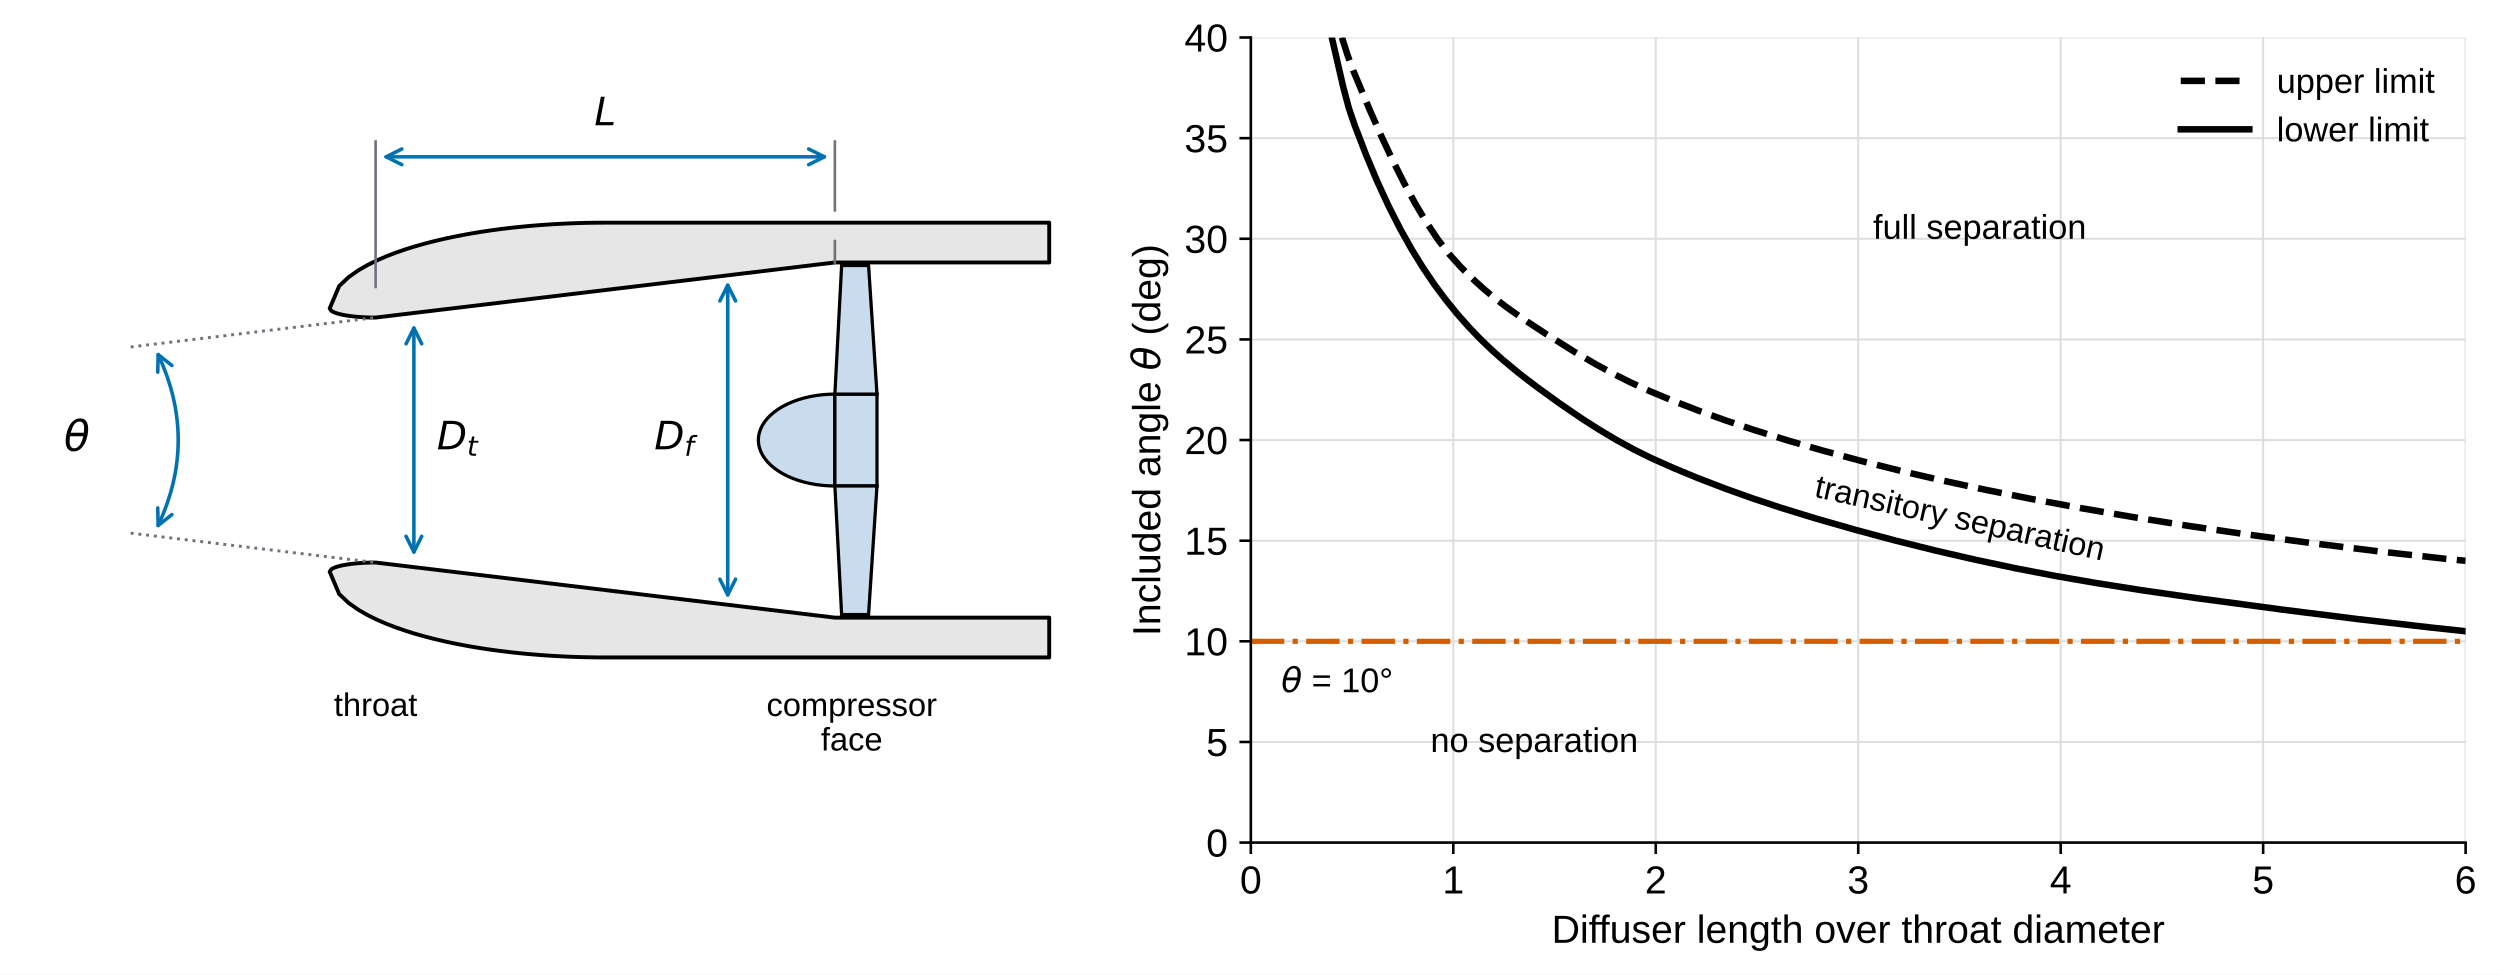
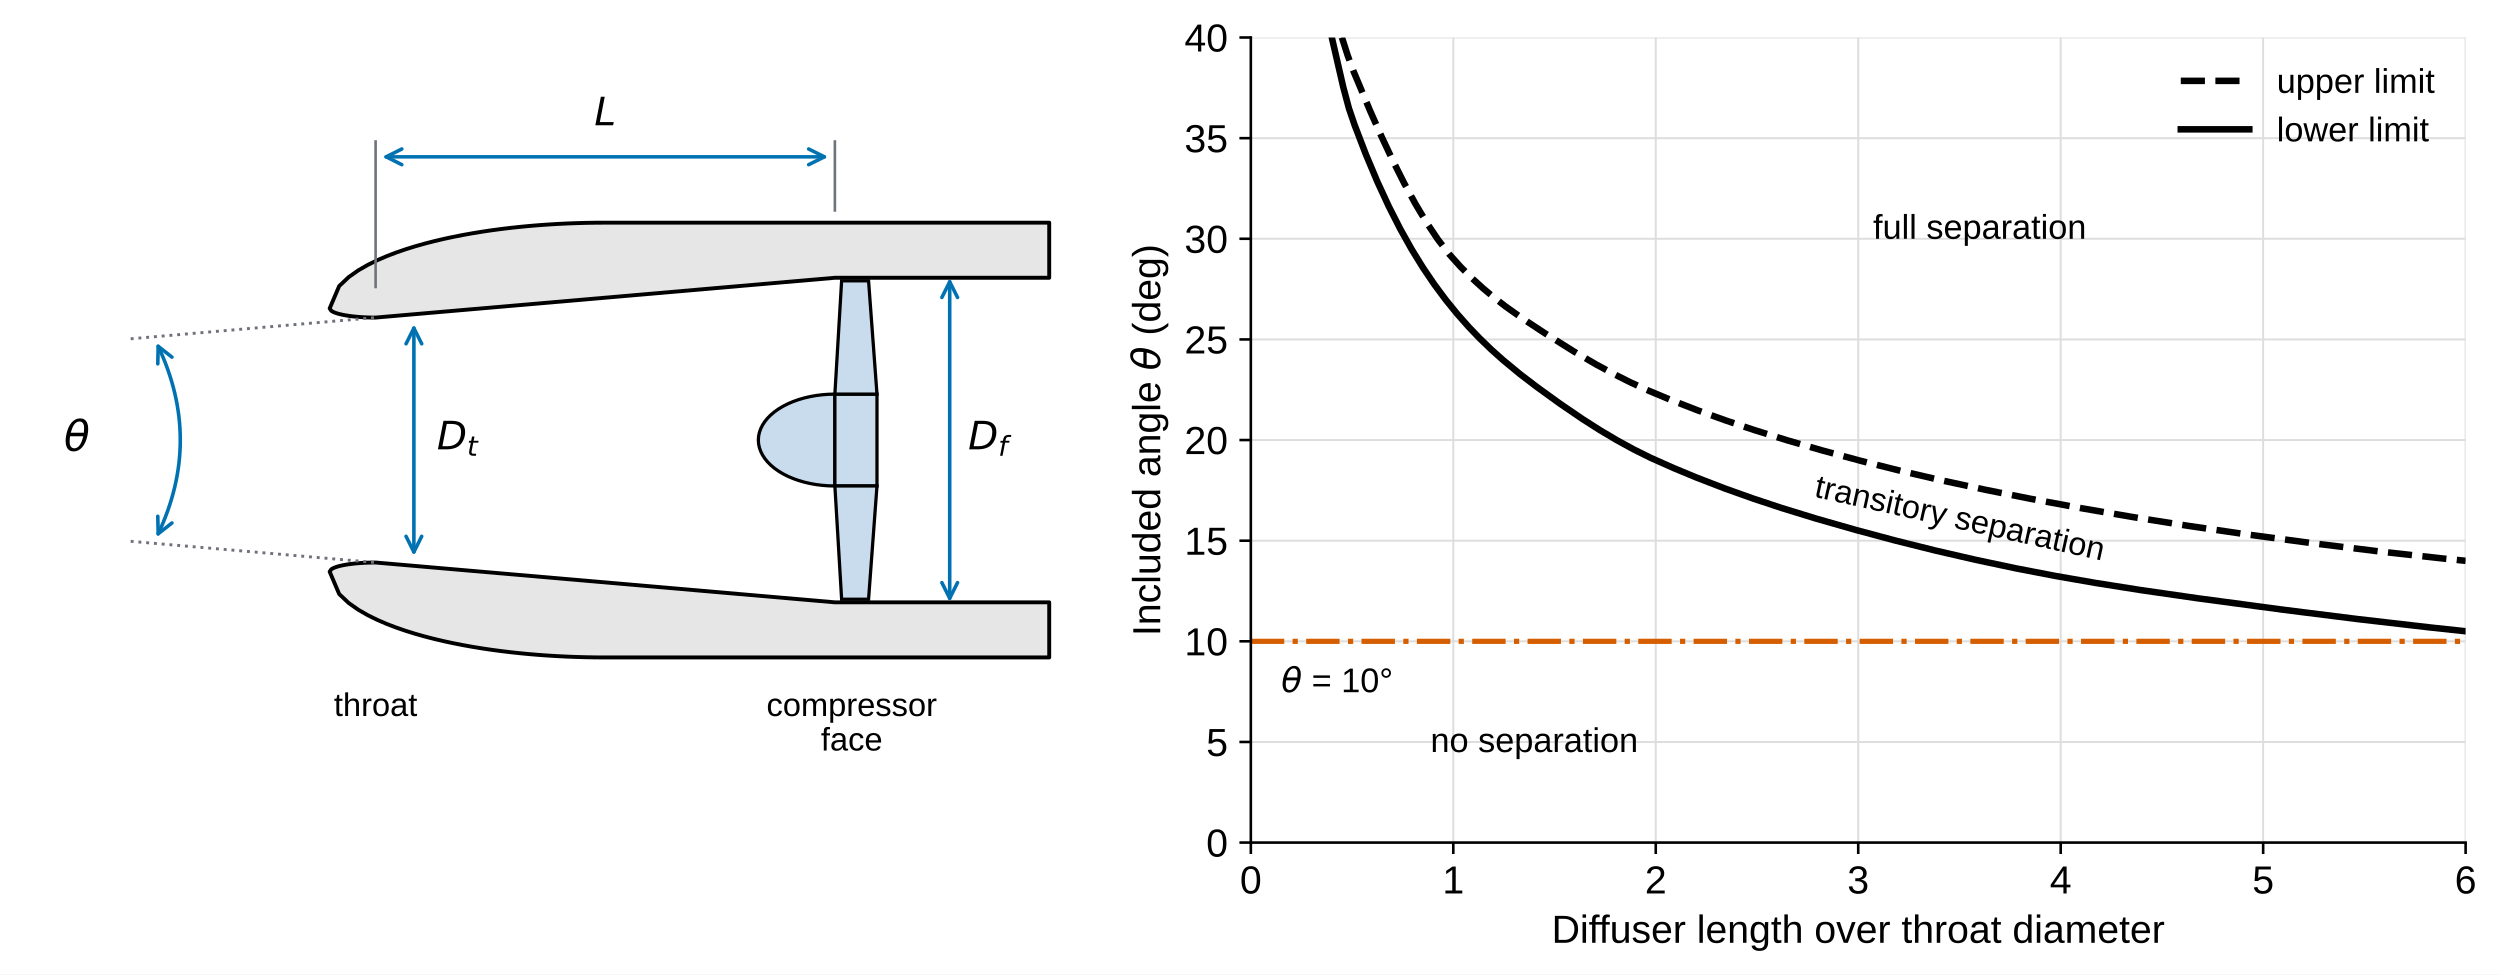
<svg xmlns="http://www.w3.org/2000/svg" xmlns:xlink="http://www.w3.org/1999/xlink" width="766.087pt" height="298.634pt" viewBox="0 0 766.087 298.634" version="1.1">
  <defs>
    <style type="text/css">*{stroke-linejoin: round; stroke-linecap: butt}</style>
  </defs>
  <g id="figure_1">
    <g id="patch_1">
      <path d="M 0 298.634  L 766.087 298.634  L 766.087 0  L 0 0  z " style="fill: #ffffff" />
    </g>
    <g id="axes_1">
      <g id="patch_2">
-         <path d="M 185.468 68.231  L 182.556 68.246  L 179.645 68.293  L 176.733 68.371  L 173.821 68.482  L 170.909 68.624  L 167.997 68.799  L 165.086 69.007  L 162.174 69.25  L 159.262 69.528  L 156.35 69.842  L 153.438 70.194  L 150.526 70.585  L 147.615 71.018  L 144.703 71.495  L 141.791 72.018  L 138.879 72.591  L 135.967 73.218  L 133.055 73.904  L 130.144 74.654  L 127.232 75.478  L 124.32 76.384  L 121.408 77.385  L 118.496 78.5  L 115.585 79.755  L 112.673 81.188  L 109.761 82.865  L 106.849 84.914  L 103.937 87.662  L 101.025 94.502  L 101.511 95.234  L 101.996 95.529  L 102.481 95.748  L 102.967 95.928  L 103.452 96.082  L 103.937 96.216  L 104.423 96.336  L 104.908 96.443  L 105.393 96.54  L 105.878 96.628  L 106.364 96.709  L 106.849 96.782  L 107.334 96.849  L 107.82 96.911  L 108.305 96.967  L 108.79 97.018  L 109.276 97.064  L 109.761 97.106  L 110.246 97.144  L 110.731 97.177  L 111.217 97.207  L 111.702 97.233  L 112.187 97.255  L 112.673 97.274  L 113.158 97.289  L 113.643 97.301  L 114.129 97.31  L 114.614 97.315  L 115.099 97.316  L 255.837 80.428  L 321.515 80.428  L 321.515 68.231  z " clip-path="url(#p1bc90b4824)" style="fill: #e6e6e6; stroke: #000000; stroke-width: 1.2" />
+         <path d="M 185.468 68.231  L 182.556 68.246  L 179.645 68.293  L 176.733 68.371  L 173.821 68.482  L 170.909 68.624  L 167.997 68.799  L 165.086 69.007  L 162.174 69.25  L 159.262 69.528  L 156.35 69.842  L 153.438 70.194  L 150.526 70.585  L 147.615 71.018  L 144.703 71.495  L 141.791 72.018  L 138.879 72.591  L 135.967 73.218  L 133.055 73.904  L 130.144 74.654  L 127.232 75.478  L 124.32 76.384  L 121.408 77.385  L 118.496 78.5  L 115.585 79.755  L 112.673 81.188  L 109.761 82.865  L 106.849 84.914  L 103.937 87.662  L 101.025 94.502  L 101.511 95.234  L 101.996 95.529  L 102.481 95.748  L 102.967 95.928  L 103.452 96.082  L 103.937 96.216  L 104.423 96.336  L 104.908 96.443  L 105.393 96.54  L 105.878 96.628  L 106.364 96.709  L 106.849 96.782  L 107.334 96.849  L 107.82 96.911  L 108.305 96.967  L 108.79 97.018  L 109.276 97.064  L 109.761 97.106  L 110.246 97.144  L 110.731 97.177  L 111.217 97.207  L 111.702 97.233  L 112.187 97.255  L 112.673 97.274  L 113.158 97.289  L 113.643 97.301  L 114.129 97.31  L 114.614 97.315  L 115.099 97.316  L 255.837 85.119  L 321.515 85.119  L 321.515 68.231  z " clip-path="url(#pe6783fb33f)" style="fill: #e6e6e6; stroke: #000000; stroke-width: 1.2" />
      </g>
      <g id="patch_3">
-         <path d="M 185.468 201.463  L 182.556 201.447  L 179.645 201.4  L 176.733 201.322  L 173.821 201.212  L 170.909 201.069  L 167.997 200.894  L 165.086 200.686  L 162.174 200.443  L 159.262 200.165  L 156.35 199.851  L 153.438 199.499  L 150.526 199.108  L 147.615 198.675  L 144.703 198.199  L 141.791 197.675  L 138.879 197.102  L 135.967 196.475  L 133.055 195.79  L 130.144 195.039  L 127.232 194.215  L 124.32 193.31  L 121.408 192.308  L 118.496 191.193  L 115.585 189.938  L 112.673 188.505  L 109.761 186.828  L 106.849 184.779  L 103.937 182.031  L 101.025 175.191  L 101.511 174.459  L 101.996 174.164  L 102.481 173.945  L 102.967 173.765  L 103.452 173.611  L 103.937 173.477  L 104.423 173.358  L 104.908 173.25  L 105.393 173.153  L 105.878 173.065  L 106.364 172.985  L 106.849 172.911  L 107.334 172.844  L 107.82 172.783  L 108.305 172.726  L 108.79 172.675  L 109.276 172.629  L 109.761 172.587  L 110.246 172.549  L 110.731 172.516  L 111.217 172.486  L 111.702 172.46  L 112.187 172.438  L 112.673 172.419  L 113.158 172.404  L 113.643 172.392  L 114.129 172.383  L 114.614 172.378  L 115.099 172.377  L 255.837 189.265  L 321.515 189.265  L 321.515 201.463  z " clip-path="url(#p1bc90b4824)" style="fill: #e6e6e6; stroke: #000000; stroke-width: 1.2" />
+         <path d="M 185.468 201.463  L 182.556 201.447  L 179.645 201.4  L 176.733 201.322  L 173.821 201.212  L 170.909 201.069  L 167.997 200.894  L 165.086 200.686  L 162.174 200.443  L 159.262 200.165  L 156.35 199.851  L 153.438 199.499  L 150.526 199.108  L 147.615 198.675  L 144.703 198.199  L 141.791 197.675  L 138.879 197.102  L 135.967 196.475  L 133.055 195.79  L 130.144 195.039  L 127.232 194.215  L 124.32 193.31  L 121.408 192.308  L 118.496 191.193  L 115.585 189.938  L 112.673 188.505  L 109.761 186.828  L 106.849 184.779  L 103.937 182.031  L 101.025 175.191  L 101.511 174.459  L 101.996 174.164  L 102.481 173.945  L 102.967 173.765  L 103.452 173.611  L 103.937 173.477  L 104.423 173.358  L 104.908 173.25  L 105.393 173.153  L 105.878 173.065  L 106.364 172.985  L 106.849 172.911  L 107.334 172.844  L 107.82 172.783  L 108.305 172.726  L 108.79 172.675  L 109.276 172.629  L 109.761 172.587  L 110.246 172.549  L 110.731 172.516  L 111.217 172.486  L 111.702 172.46  L 112.187 172.438  L 112.673 172.419  L 113.158 172.404  L 113.643 172.392  L 114.129 172.383  L 114.614 172.378  L 115.099 172.377  L 255.837 184.574  L 321.515 184.574  L 321.515 201.463  z " clip-path="url(#pe6783fb33f)" style="fill: #e6e6e6; stroke: #000000; stroke-width: 1.2" />
      </g>
      <g id="patch_4">
-         <path d="M 232.381 134.847  L 232.461 133.684  L 232.701 132.53  L 233.099 131.392  L 233.652 130.277  L 234.357 129.193  L 235.208 128.148  L 236.2 127.149  L 237.327 126.202  L 238.58 125.315  L 239.951 124.492  L 241.43 123.74  L 243.008 123.064  L 244.673 122.469  L 246.415 121.958  L 248.221 121.535  L 250.079 121.203  L 251.977 120.965  L 253.9 120.821  L 255.837 120.773  L 255.837 148.92  L 253.9 148.872  L 251.977 148.728  L 250.079 148.49  L 248.221 148.158  L 246.415 147.735  L 244.673 147.224  L 243.008 146.629  L 241.43 145.953  L 239.951 145.201  L 238.58 144.378  L 237.327 143.491  L 236.2 142.544  L 235.208 141.545  L 234.357 140.5  L 233.652 139.416  L 233.099 138.301  L 232.701 137.163  L 232.461 136.009  z " clip-path="url(#p1bc90b4824)" style="fill: #c9dcee; stroke: #000000; stroke-linejoin: miter" />
+         <path d="M 232.381 134.847  L 232.461 133.684  L 232.701 132.53  L 233.099 131.392  L 233.652 130.277  L 234.357 129.193  L 235.208 128.148  L 236.2 127.149  L 237.327 126.202  L 238.58 125.315  L 239.951 124.492  L 241.43 123.74  L 243.008 123.064  L 244.673 122.469  L 246.415 121.958  L 248.221 121.535  L 250.079 121.203  L 251.977 120.965  L 253.9 120.821  L 255.837 120.773  L 255.837 148.92  L 253.9 148.872  L 251.977 148.728  L 250.079 148.49  L 248.221 148.158  L 246.415 147.735  L 244.673 147.224  L 243.008 146.629  L 241.43 145.953  L 239.951 145.201  L 238.58 144.378  L 237.327 143.491  L 236.2 142.544  L 235.208 141.545  L 234.357 140.5  L 233.652 139.416  L 233.099 138.301  L 232.701 137.163  L 232.461 136.009  z " clip-path="url(#pe6783fb33f)" style="fill: #c9dcee; stroke: #000000; stroke-linejoin: miter" />
      </g>
      <g id="patch_5">
-         <path d="M 255.837 148.92  L 268.738 148.92  L 268.738 120.773  L 255.837 120.773  z " clip-path="url(#p1bc90b4824)" style="fill: #c9dcee; stroke: #000000; stroke-linejoin: miter" />
+         <path d="M 255.837 148.92  L 268.738 148.92  L 268.738 120.773  L 255.837 120.773  z " clip-path="url(#pe6783fb33f)" style="fill: #c9dcee; stroke: #000000; stroke-linejoin: miter" />
      </g>
      <g id="patch_6">
-         <path d="M 255.837 120.773  L 257.902 81.366  L 266.158 81.366  L 268.738 120.773  z " clip-path="url(#p1bc90b4824)" style="fill: #c9dcee; stroke: #000000; stroke-linejoin: miter" />
+         <path d="M 255.837 120.773  L 257.902 86.057  L 266.158 86.057  L 268.738 120.773  z " clip-path="url(#pe6783fb33f)" style="fill: #c9dcee; stroke: #000000; stroke-linejoin: miter" />
      </g>
      <g id="patch_7">
-         <path d="M 255.837 148.92  L 257.902 188.327  L 266.158 188.327  L 268.738 148.92  z " clip-path="url(#p1bc90b4824)" style="fill: #c9dcee; stroke: #000000; stroke-linejoin: miter" />
+         <path d="M 255.837 148.92  L 257.902 183.636  L 266.158 183.636  L 268.738 148.92  z " clip-path="url(#pe6783fb33f)" style="fill: #c9dcee; stroke: #000000; stroke-linejoin: miter" />
      </g>
      <g id="line2d_1">
-         <path d="M 40.039 106.324  L 115.099 97.316  " clip-path="url(#p1bc90b4824)" style="fill: none; stroke-dasharray: 0.9,1.485; stroke-dashoffset: 0; stroke: #6f727b; stroke-width: 0.9" />
+         <path d="M 40.039 103.822  L 115.099 97.316  " clip-path="url(#pe6783fb33f)" style="fill: none; stroke-dasharray: 0.9,1.485; stroke-dashoffset: 0; stroke: #6f727b; stroke-width: 0.9" />
      </g>
      <g id="line2d_2">
-         <path d="M 40.039 163.369  L 115.099 172.377  " clip-path="url(#p1bc90b4824)" style="fill: none; stroke-dasharray: 0.9,1.485; stroke-dashoffset: 0; stroke: #6f727b; stroke-width: 0.9" />
+         <path d="M 40.039 165.871  L 115.099 172.377  " clip-path="url(#pe6783fb33f)" style="fill: none; stroke-dasharray: 0.9,1.485; stroke-dashoffset: 0; stroke: #6f727b; stroke-width: 0.9" />
      </g>
      <g id="line2d_3">
-         <path d="M 255.837 80.428  L 255.837 73.86  " clip-path="url(#p1bc90b4824)" style="fill: none; stroke: #6f727b; stroke-width: 0.8; stroke-linecap: square" />
+         <path d="M 115.099 87.934  L 115.099 43.367  " clip-path="url(#pe6783fb33f)" style="fill: none; stroke: #6f727b; stroke-width: 0.8; stroke-linecap: square" />
      </g>
      <g id="line2d_4">
-         <path d="M 115.099 87.934  L 115.099 43.367  " clip-path="url(#p1bc90b4824)" style="fill: none; stroke: #6f727b; stroke-width: 0.8; stroke-linecap: square" />
-       </g>
-       <g id="line2d_5">
-         <path d="M 255.837 64.478  L 255.837 43.367  " clip-path="url(#p1bc90b4824)" style="fill: none; stroke: #6f727b; stroke-width: 0.8; stroke-linecap: square" />
+         <path d="M 255.837 64.478  L 255.837 43.367  " clip-path="url(#pe6783fb33f)" style="fill: none; stroke: #6f727b; stroke-width: 0.8; stroke-linecap: square" />
      </g>
      <g id="patch_8">
        <path d="M 126.827 169.145  Q 126.827 134.847 126.827 100.548  " style="fill: none; stroke: #0072b2; stroke-width: 1.1; stroke-linecap: round" />
        <path d="M 129.227 164.345  L 126.827 169.145  L 124.427 164.345  " style="fill: none; stroke: #0072b2; stroke-width: 1.1; stroke-linecap: round" />
        <path d="M 124.427 105.348  L 126.827 100.548  L 129.227 105.348  " style="fill: none; stroke: #0072b2; stroke-width: 1.1; stroke-linecap: round" />
      </g>
      <g id="text_1">
        <g transform="translate(133.8643 137.9487)">
          <text>
            <tspan x="0" y="-0.25" style="font-style: oblique; font-size: 12px; font-family: 'DejaVu Sans'">D</tspan>
            <tspan x="9.24" y="1.719" style="font-style: oblique; font-size: 8.4px; font-family: 'DejaVu Sans'">t</tspan>
          </text>
        </g>
      </g>
      <g id="patch_9">
-         <path d="M 222.998 182.282  Q 222.998 134.845 222.998 87.408  " style="fill: none; stroke: #0072b2; stroke-width: 1.1; stroke-linecap: round" />
-         <path d="M 225.398 177.482  L 222.998 182.282  L 220.598 177.482  " style="fill: none; stroke: #0072b2; stroke-width: 1.1; stroke-linecap: round" />
-         <path d="M 220.598 92.208  L 222.998 87.408  L 225.398 92.208  " style="fill: none; stroke: #0072b2; stroke-width: 1.1; stroke-linecap: round" />
+         <path d="M 291.022 183.344  Q 291.022 134.847 291.022 86.349  " style="fill: none; stroke: #0072b2; stroke-width: 1.1; stroke-linecap: round" />
+         <path d="M 293.422 178.544  L 291.022 183.344  L 288.622 178.544  " style="fill: none; stroke: #0072b2; stroke-width: 1.1; stroke-linecap: round" />
+         <path d="M 288.622 91.149  L 291.022 86.349  L 293.422 91.149  " style="fill: none; stroke: #0072b2; stroke-width: 1.1; stroke-linecap: round" />
      </g>
      <g id="text_2">
-         <g transform="translate(200.4804 137.9487)">
+         <g transform="translate(296.6514 137.9487)">
          <text>
            <tspan x="0" y="-0.25" style="font-style: oblique; font-size: 12px; font-family: 'DejaVu Sans'">D</tspan>
            <tspan x="9.24" y="1.719" style="font-style: oblique; font-size: 8.4px; font-family: 'DejaVu Sans'">f</tspan>
          </text>
        </g>
      </g>
      <g id="patch_10">
        <path d="M 118.326 48.058  Q 185.466 48.058 252.605 48.058  " style="fill: none; stroke: #0072b2; stroke-width: 1.1; stroke-linecap: round" />
        <path d="M 123.126 50.458  L 118.326 48.058  L 123.126 45.658  " style="fill: none; stroke: #0072b2; stroke-width: 1.1; stroke-linecap: round" />
        <path d="M 247.805 45.658  L 252.605 48.058  L 247.805 50.458  " style="fill: none; stroke: #0072b2; stroke-width: 1.1; stroke-linecap: round" />
      </g>
      <g id="text_3">
        <g transform="translate(182.1083 38.63615)">
          <text>
            <tspan x="0" y="-0.25" style="font-style: oblique; font-size: 12px; font-family: 'DejaVu Sans'">L</tspan>
          </text>
        </g>
      </g>
      <g id="patch_11">
-         <path d="M 48.47 161.019  Q 60.747 134.846 48.47 108.674  " style="fill: none; stroke: #0072b2; stroke-width: 1.1; stroke-linecap: round" />
-         <path d="M 52.681 157.692  L 48.47 161.019  L 48.336 155.654  " style="fill: none; stroke: #0072b2; stroke-width: 1.1; stroke-linecap: round" />
-         <path d="M 48.336 114.038  L 48.47 108.674  L 52.681 112  " style="fill: none; stroke: #0072b2; stroke-width: 1.1; stroke-linecap: round" />
+         <path d="M 48.473 163.573  Q 62.02 134.847 48.473 106.121  " style="fill: none; stroke: #0072b2; stroke-width: 1.1; stroke-linecap: round" />
+         <path d="M 52.691 160.256  L 48.473 163.573  L 48.35 158.208  " style="fill: none; stroke: #0072b2; stroke-width: 1.1; stroke-linecap: round" />
+         <path d="M 48.35 111.486  L 48.473 106.121  L 52.692 109.439  " style="fill: none; stroke: #0072b2; stroke-width: 1.1; stroke-linecap: round" />
      </g>
      <g id="text_4">
        <g transform="translate(19.58945 138.2073)">
          <text>
            <tspan x="0" y="-0.016" style="font-style: oblique; font-size: 13px; font-family: 'DejaVu Sans'">θ</tspan>
          </text>
        </g>
      </g>
      <g id="text_5">
        <text style="font-size: 10px; font-family: 'Arial', 'Helvetica', 'DejaVu Sans', sans-serif" transform="translate(234.8813 219.4103)">compressor</text>
        <text style="font-size: 10px; font-family: 'Arial', 'Helvetica', 'DejaVu Sans', sans-serif" transform="translate(251.5477 229.9872)">face</text>
      </g>
      <g id="text_6">
        <text style="font-size: 10px; font-family: 'Arial', 'Helvetica', 'DejaVu Sans', sans-serif; text-anchor: middle" x="115.099" y="219.41" transform="rotate(-0 115.0992 219.4103)">throat</text>
      </g>
    </g>
    <g id="axes_2">
      <g id="patch_12">
        <path d="M 383.298 258.198  L 755.55 258.198  L 755.55 11.495  L 383.298 11.495  z " style="fill: #ffffff" />
      </g>
      <g id="matplotlib.axis_1">
        <g id="xtick_1">
+           <g id="line2d_5">
+             <path d="M 383.298 258.198  L 383.298 11.495  " clip-path="url(#pfa8079be36)" style="fill: none; stroke: #dddddd; stroke-width: 0.6; stroke-linecap: square" />
+           </g>
          <g id="line2d_6">
-             <path d="M 383.298 258.198  L 383.298 11.495  " clip-path="url(#pcc1bb9284b)" style="fill: none; stroke: #dddddd; stroke-width: 0.6; stroke-linecap: square" />
-           </g>
-           <g id="line2d_7">
            <defs>
-               <path id="m8eba3bc7c0" d="M 0 0  L 0 3.5  " style="stroke: #000000; stroke-width: 0.8" />
+               <path id="mfdadf57fd8" d="M 0 0  L 0 3.5  " style="stroke: #000000; stroke-width: 0.8" />
            </defs>
            <g>
-               <use xlink:href="#m8eba3bc7c0" x="383.298" y="258.198" style="stroke: #000000; stroke-width: 0.8" />
+               <use xlink:href="#mfdadf57fd8" x="383.298" y="258.198" style="stroke: #000000; stroke-width: 0.8" />
            </g>
          </g>
          <g id="text_7">
            <text style="font-size: 12px; font-family: 'Arial', 'Helvetica', 'DejaVu Sans', sans-serif; text-anchor: middle" x="383.298" y="273.788" transform="rotate(-0 383.2977 273.7878)">0</text>
          </g>
        </g>
        <g id="xtick_2">
+           <g id="line2d_7">
+             <path d="M 445.34 258.198  L 445.34 11.495  " clip-path="url(#pfa8079be36)" style="fill: none; stroke: #dddddd; stroke-width: 0.6; stroke-linecap: square" />
+           </g>
          <g id="line2d_8">
-             <path d="M 445.34 258.198  L 445.34 11.495  " clip-path="url(#pcc1bb9284b)" style="fill: none; stroke: #dddddd; stroke-width: 0.6; stroke-linecap: square" />
-           </g>
-           <g id="line2d_9">
-             <g>
-               <use xlink:href="#m8eba3bc7c0" x="445.34" y="258.198" style="stroke: #000000; stroke-width: 0.8" />
+             <g>
+               <use xlink:href="#mfdadf57fd8" x="445.34" y="258.198" style="stroke: #000000; stroke-width: 0.8" />
            </g>
          </g>
          <g id="text_8">
            <text style="font-size: 12px; font-family: 'Arial', 'Helvetica', 'DejaVu Sans', sans-serif; text-anchor: middle" x="445.34" y="273.788" transform="rotate(-0 445.3397 273.7878)">1</text>
          </g>
        </g>
        <g id="xtick_3">
+           <g id="line2d_9">
+             <path d="M 507.382 258.198  L 507.382 11.495  " clip-path="url(#pfa8079be36)" style="fill: none; stroke: #dddddd; stroke-width: 0.6; stroke-linecap: square" />
+           </g>
          <g id="line2d_10">
-             <path d="M 507.382 258.198  L 507.382 11.495  " clip-path="url(#pcc1bb9284b)" style="fill: none; stroke: #dddddd; stroke-width: 0.6; stroke-linecap: square" />
-           </g>
-           <g id="line2d_11">
-             <g>
-               <use xlink:href="#m8eba3bc7c0" x="507.382" y="258.198" style="stroke: #000000; stroke-width: 0.8" />
+             <g>
+               <use xlink:href="#mfdadf57fd8" x="507.382" y="258.198" style="stroke: #000000; stroke-width: 0.8" />
            </g>
          </g>
          <g id="text_9">
            <text style="font-size: 12px; font-family: 'Arial', 'Helvetica', 'DejaVu Sans', sans-serif; text-anchor: middle" x="507.382" y="273.788" transform="rotate(-0 507.3818 273.7878)">2</text>
          </g>
        </g>
        <g id="xtick_4">
+           <g id="line2d_11">
+             <path d="M 569.424 258.198  L 569.424 11.495  " clip-path="url(#pfa8079be36)" style="fill: none; stroke: #dddddd; stroke-width: 0.6; stroke-linecap: square" />
+           </g>
          <g id="line2d_12">
-             <path d="M 569.424 258.198  L 569.424 11.495  " clip-path="url(#pcc1bb9284b)" style="fill: none; stroke: #dddddd; stroke-width: 0.6; stroke-linecap: square" />
-           </g>
-           <g id="line2d_13">
-             <g>
-               <use xlink:href="#m8eba3bc7c0" x="569.424" y="258.198" style="stroke: #000000; stroke-width: 0.8" />
+             <g>
+               <use xlink:href="#mfdadf57fd8" x="569.424" y="258.198" style="stroke: #000000; stroke-width: 0.8" />
            </g>
          </g>
          <g id="text_10">
            <text style="font-size: 12px; font-family: 'Arial', 'Helvetica', 'DejaVu Sans', sans-serif; text-anchor: middle" x="569.424" y="273.788" transform="rotate(-0 569.4238 273.7878)">3</text>
          </g>
        </g>
        <g id="xtick_5">
+           <g id="line2d_13">
+             <path d="M 631.466 258.198  L 631.466 11.495  " clip-path="url(#pfa8079be36)" style="fill: none; stroke: #dddddd; stroke-width: 0.6; stroke-linecap: square" />
+           </g>
          <g id="line2d_14">
-             <path d="M 631.466 258.198  L 631.466 11.495  " clip-path="url(#pcc1bb9284b)" style="fill: none; stroke: #dddddd; stroke-width: 0.6; stroke-linecap: square" />
-           </g>
-           <g id="line2d_15">
-             <g>
-               <use xlink:href="#m8eba3bc7c0" x="631.466" y="258.198" style="stroke: #000000; stroke-width: 0.8" />
+             <g>
+               <use xlink:href="#mfdadf57fd8" x="631.466" y="258.198" style="stroke: #000000; stroke-width: 0.8" />
            </g>
          </g>
          <g id="text_11">
            <text style="font-size: 12px; font-family: 'Arial', 'Helvetica', 'DejaVu Sans', sans-serif; text-anchor: middle" x="631.466" y="273.788" transform="rotate(-0 631.4659 273.7878)">4</text>
          </g>
        </g>
        <g id="xtick_6">
+           <g id="line2d_15">
+             <path d="M 693.508 258.198  L 693.508 11.495  " clip-path="url(#pfa8079be36)" style="fill: none; stroke: #dddddd; stroke-width: 0.6; stroke-linecap: square" />
+           </g>
          <g id="line2d_16">
-             <path d="M 693.508 258.198  L 693.508 11.495  " clip-path="url(#pcc1bb9284b)" style="fill: none; stroke: #dddddd; stroke-width: 0.6; stroke-linecap: square" />
-           </g>
-           <g id="line2d_17">
-             <g>
-               <use xlink:href="#m8eba3bc7c0" x="693.508" y="258.198" style="stroke: #000000; stroke-width: 0.8" />
+             <g>
+               <use xlink:href="#mfdadf57fd8" x="693.508" y="258.198" style="stroke: #000000; stroke-width: 0.8" />
            </g>
          </g>
          <g id="text_12">
            <text style="font-size: 12px; font-family: 'Arial', 'Helvetica', 'DejaVu Sans', sans-serif; text-anchor: middle" x="693.508" y="273.788" transform="rotate(-0 693.5079 273.7878)">5</text>
          </g>
        </g>
        <g id="xtick_7">
+           <g id="line2d_17">
+             <path d="M 755.55 258.198  L 755.55 11.495  " clip-path="url(#pfa8079be36)" style="fill: none; stroke: #dddddd; stroke-width: 0.6; stroke-linecap: square" />
+           </g>
          <g id="line2d_18">
-             <path d="M 755.55 258.198  L 755.55 11.495  " clip-path="url(#pcc1bb9284b)" style="fill: none; stroke: #dddddd; stroke-width: 0.6; stroke-linecap: square" />
-           </g>
-           <g id="line2d_19">
-             <g>
-               <use xlink:href="#m8eba3bc7c0" x="755.55" y="258.198" style="stroke: #000000; stroke-width: 0.8" />
+             <g>
+               <use xlink:href="#mfdadf57fd8" x="755.55" y="258.198" style="stroke: #000000; stroke-width: 0.8" />
            </g>
          </g>
          <g id="text_13">
            <text style="font-size: 12px; font-family: 'Arial', 'Helvetica', 'DejaVu Sans', sans-serif; text-anchor: middle" x="755.55" y="273.788" transform="rotate(-0 755.55 273.7878)">6</text>
          </g>
        </g>
        <g id="text_14">
          <text style="font-size: 12px; font-family: 'Arial', 'Helvetica', 'DejaVu Sans', sans-serif; text-anchor: middle" x="569.424" y="288.908" transform="rotate(-0 569.4238 288.9084)">Diffuser length over throat diameter</text>
        </g>
      </g>
      <g id="matplotlib.axis_2">
        <g id="ytick_1">
+           <g id="line2d_19">
+             <path d="M 383.298 258.198  L 755.55 258.198  " clip-path="url(#pfa8079be36)" style="fill: none; stroke: #dddddd; stroke-width: 0.6; stroke-linecap: square" />
+           </g>
          <g id="line2d_20">
-             <path d="M 383.298 258.198  L 755.55 258.198  " clip-path="url(#pcc1bb9284b)" style="fill: none; stroke: #dddddd; stroke-width: 0.6; stroke-linecap: square" />
-           </g>
-           <g id="line2d_21">
            <defs>
-               <path id="mc90b052303" d="M 0 0  L -3.5 0  " style="stroke: #000000; stroke-width: 0.8" />
+               <path id="m4bf24c20fb" d="M 0 0  L -3.5 0  " style="stroke: #000000; stroke-width: 0.8" />
            </defs>
            <g>
-               <use xlink:href="#mc90b052303" x="383.298" y="258.198" style="stroke: #000000; stroke-width: 0.8" />
+               <use xlink:href="#m4bf24c20fb" x="383.298" y="258.198" style="stroke: #000000; stroke-width: 0.8" />
            </g>
          </g>
          <g id="text_15">
            <text style="font-size: 12px; font-family: 'Arial', 'Helvetica', 'DejaVu Sans', sans-serif; text-anchor: end" x="376.298" y="262.493" transform="rotate(-0 376.2977 262.4931)">0</text>
          </g>
        </g>
        <g id="ytick_2">
+           <g id="line2d_21">
+             <path d="M 383.298 227.36  L 755.55 227.36  " clip-path="url(#pfa8079be36)" style="fill: none; stroke: #dddddd; stroke-width: 0.6; stroke-linecap: square" />
+           </g>
          <g id="line2d_22">
-             <path d="M 383.298 227.36  L 755.55 227.36  " clip-path="url(#pcc1bb9284b)" style="fill: none; stroke: #dddddd; stroke-width: 0.6; stroke-linecap: square" />
-           </g>
-           <g id="line2d_23">
-             <g>
-               <use xlink:href="#mc90b052303" x="383.298" y="227.36" style="stroke: #000000; stroke-width: 0.8" />
+             <g>
+               <use xlink:href="#m4bf24c20fb" x="383.298" y="227.36" style="stroke: #000000; stroke-width: 0.8" />
            </g>
          </g>
          <g id="text_16">
            <text style="font-size: 12px; font-family: 'Arial', 'Helvetica', 'DejaVu Sans', sans-serif; text-anchor: end" x="376.298" y="231.655" transform="rotate(-0 376.2977 231.6552)">5</text>
          </g>
        </g>
        <g id="ytick_3">
+           <g id="line2d_23">
+             <path d="M 383.298 196.523  L 755.55 196.523  " clip-path="url(#pfa8079be36)" style="fill: none; stroke: #dddddd; stroke-width: 0.6; stroke-linecap: square" />
+           </g>
          <g id="line2d_24">
-             <path d="M 383.298 196.523  L 755.55 196.523  " clip-path="url(#pcc1bb9284b)" style="fill: none; stroke: #dddddd; stroke-width: 0.6; stroke-linecap: square" />
-           </g>
-           <g id="line2d_25">
-             <g>
-               <use xlink:href="#mc90b052303" x="383.298" y="196.523" style="stroke: #000000; stroke-width: 0.8" />
+             <g>
+               <use xlink:href="#m4bf24c20fb" x="383.298" y="196.523" style="stroke: #000000; stroke-width: 0.8" />
            </g>
          </g>
          <g id="text_17">
            <text style="font-size: 12px; font-family: 'Arial', 'Helvetica', 'DejaVu Sans', sans-serif; text-anchor: end" x="376.298" y="200.817" transform="rotate(-0 376.2977 200.8172)">10</text>
          </g>
        </g>
        <g id="ytick_4">
+           <g id="line2d_25">
+             <path d="M 383.298 165.685  L 755.55 165.685  " clip-path="url(#pfa8079be36)" style="fill: none; stroke: #dddddd; stroke-width: 0.6; stroke-linecap: square" />
+           </g>
          <g id="line2d_26">
-             <path d="M 383.298 165.685  L 755.55 165.685  " clip-path="url(#pcc1bb9284b)" style="fill: none; stroke: #dddddd; stroke-width: 0.6; stroke-linecap: square" />
-           </g>
-           <g id="line2d_27">
-             <g>
-               <use xlink:href="#mc90b052303" x="383.298" y="165.685" style="stroke: #000000; stroke-width: 0.8" />
+             <g>
+               <use xlink:href="#m4bf24c20fb" x="383.298" y="165.685" style="stroke: #000000; stroke-width: 0.8" />
            </g>
          </g>
          <g id="text_18">
            <text style="font-size: 12px; font-family: 'Arial', 'Helvetica', 'DejaVu Sans', sans-serif; text-anchor: end" x="376.298" y="169.979" transform="rotate(-0 376.2977 169.9792)">15</text>
          </g>
        </g>
        <g id="ytick_5">
+           <g id="line2d_27">
+             <path d="M 383.298 134.847  L 755.55 134.847  " clip-path="url(#pfa8079be36)" style="fill: none; stroke: #dddddd; stroke-width: 0.6; stroke-linecap: square" />
+           </g>
          <g id="line2d_28">
-             <path d="M 383.298 134.847  L 755.55 134.847  " clip-path="url(#pcc1bb9284b)" style="fill: none; stroke: #dddddd; stroke-width: 0.6; stroke-linecap: square" />
-           </g>
-           <g id="line2d_29">
-             <g>
-               <use xlink:href="#mc90b052303" x="383.298" y="134.847" style="stroke: #000000; stroke-width: 0.8" />
+             <g>
+               <use xlink:href="#m4bf24c20fb" x="383.298" y="134.847" style="stroke: #000000; stroke-width: 0.8" />
            </g>
          </g>
          <g id="text_19">
            <text style="font-size: 12px; font-family: 'Arial', 'Helvetica', 'DejaVu Sans', sans-serif; text-anchor: end" x="376.298" y="139.141" transform="rotate(-0 376.2977 139.1413)">20</text>
          </g>
        </g>
        <g id="ytick_6">
+           <g id="line2d_29">
+             <path d="M 383.298 104.009  L 755.55 104.009  " clip-path="url(#pfa8079be36)" style="fill: none; stroke: #dddddd; stroke-width: 0.6; stroke-linecap: square" />
+           </g>
          <g id="line2d_30">
-             <path d="M 383.298 104.009  L 755.55 104.009  " clip-path="url(#pcc1bb9284b)" style="fill: none; stroke: #dddddd; stroke-width: 0.6; stroke-linecap: square" />
-           </g>
-           <g id="line2d_31">
-             <g>
-               <use xlink:href="#mc90b052303" x="383.298" y="104.009" style="stroke: #000000; stroke-width: 0.8" />
+             <g>
+               <use xlink:href="#m4bf24c20fb" x="383.298" y="104.009" style="stroke: #000000; stroke-width: 0.8" />
            </g>
          </g>
          <g id="text_20">
            <text style="font-size: 12px; font-family: 'Arial', 'Helvetica', 'DejaVu Sans', sans-serif; text-anchor: end" x="376.298" y="108.303" transform="rotate(-0 376.2977 108.3033)">25</text>
          </g>
        </g>
        <g id="ytick_7">
+           <g id="line2d_31">
+             <path d="M 383.298 73.171  L 755.55 73.171  " clip-path="url(#pfa8079be36)" style="fill: none; stroke: #dddddd; stroke-width: 0.6; stroke-linecap: square" />
+           </g>
          <g id="line2d_32">
-             <path d="M 383.298 73.171  L 755.55 73.171  " clip-path="url(#pcc1bb9284b)" style="fill: none; stroke: #dddddd; stroke-width: 0.6; stroke-linecap: square" />
-           </g>
-           <g id="line2d_33">
-             <g>
-               <use xlink:href="#mc90b052303" x="383.298" y="73.171" style="stroke: #000000; stroke-width: 0.8" />
+             <g>
+               <use xlink:href="#m4bf24c20fb" x="383.298" y="73.171" style="stroke: #000000; stroke-width: 0.8" />
            </g>
          </g>
          <g id="text_21">
            <text style="font-size: 12px; font-family: 'Arial', 'Helvetica', 'DejaVu Sans', sans-serif; text-anchor: end" x="376.298" y="77.465" transform="rotate(-0 376.2977 77.46531)">30</text>
          </g>
        </g>
        <g id="ytick_8">
+           <g id="line2d_33">
+             <path d="M 383.298 42.333  L 755.55 42.333  " clip-path="url(#pfa8079be36)" style="fill: none; stroke: #dddddd; stroke-width: 0.6; stroke-linecap: square" />
+           </g>
          <g id="line2d_34">
-             <path d="M 383.298 42.333  L 755.55 42.333  " clip-path="url(#pcc1bb9284b)" style="fill: none; stroke: #dddddd; stroke-width: 0.6; stroke-linecap: square" />
-           </g>
-           <g id="line2d_35">
-             <g>
-               <use xlink:href="#mc90b052303" x="383.298" y="42.333" style="stroke: #000000; stroke-width: 0.8" />
+             <g>
+               <use xlink:href="#m4bf24c20fb" x="383.298" y="42.333" style="stroke: #000000; stroke-width: 0.8" />
            </g>
          </g>
          <g id="text_22">
            <text style="font-size: 12px; font-family: 'Arial', 'Helvetica', 'DejaVu Sans', sans-serif; text-anchor: end" x="376.298" y="46.627" transform="rotate(-0 376.2977 46.62734)">35</text>
          </g>
        </g>
        <g id="ytick_9">
+           <g id="line2d_35">
+             <path d="M 383.298 11.495  L 755.55 11.495  " clip-path="url(#pfa8079be36)" style="fill: none; stroke: #dddddd; stroke-width: 0.6; stroke-linecap: square" />
+           </g>
          <g id="line2d_36">
-             <path d="M 383.298 11.495  L 755.55 11.495  " clip-path="url(#pcc1bb9284b)" style="fill: none; stroke: #dddddd; stroke-width: 0.6; stroke-linecap: square" />
-           </g>
-           <g id="line2d_37">
-             <g>
-               <use xlink:href="#mc90b052303" x="383.298" y="11.495" style="stroke: #000000; stroke-width: 0.8" />
+             <g>
+               <use xlink:href="#m4bf24c20fb" x="383.298" y="11.495" style="stroke: #000000; stroke-width: 0.8" />
            </g>
          </g>
          <g id="text_23">
            <text style="font-size: 12px; font-family: 'Arial', 'Helvetica', 'DejaVu Sans', sans-serif; text-anchor: end" x="376.298" y="15.789" transform="rotate(-0 376.2977 15.78937)">40</text>
          </g>
        </g>
        <g id="text_24">
          <g transform="translate(356.3114 194.9066) rotate(-90)">
            <text>
              <tspan x="0" y="-0.781" style="font-size: 12px; font-family: 'Arial'">I</tspan>
              <tspan x="3.334" y="-0.781" style="font-size: 12px; font-family: 'Arial'">n</tspan>
              <tspan x="10.008" y="-0.781" style="font-size: 12px; font-family: 'Arial'">c</tspan>
              <tspan x="16.008" y="-0.781" style="font-size: 12px; font-family: 'Arial'">l</tspan>
              <tspan x="18.674" y="-0.781" style="font-size: 12px; font-family: 'Arial'">u</tspan>
              <tspan x="25.348" y="-0.781" style="font-size: 12px; font-family: 'Arial'">d</tspan>
              <tspan x="32.021" y="-0.781" style="font-size: 12px; font-family: 'Arial'">e</tspan>
              <tspan x="38.695" y="-0.781" style="font-size: 12px; font-family: 'Arial'">d</tspan>
              <tspan x="45.369" y="-0.781" style="font-size: 12px; font-family: 'Arial'"> </tspan>
              <tspan x="48.703" y="-0.781" style="font-size: 12px; font-family: 'Arial'">a</tspan>
              <tspan x="55.377" y="-0.781" style="font-size: 12px; font-family: 'Arial'">n</tspan>
              <tspan x="62.051" y="-0.781" style="font-size: 12px; font-family: 'Arial'">g</tspan>
              <tspan x="68.725" y="-0.781" style="font-size: 12px; font-family: 'Arial'">l</tspan>
              <tspan x="71.391" y="-0.781" style="font-size: 12px; font-family: 'Arial'">e</tspan>
              <tspan x="78.064" y="-0.781" style="font-size: 12px; font-family: 'Arial'"> </tspan>
              <tspan x="88.74" y="-0.781" style="font-size: 12px; font-family: 'Arial'"> </tspan>
              <tspan x="92.074" y="-0.781" style="font-size: 12px; font-family: 'Arial'">(</tspan>
              <tspan x="96.07" y="-0.781" style="font-size: 12px; font-family: 'Arial'">d</tspan>
              <tspan x="102.744" y="-0.781" style="font-size: 12px; font-family: 'Arial'">e</tspan>
              <tspan x="109.418" y="-0.781" style="font-size: 12px; font-family: 'Arial'">g</tspan>
              <tspan x="116.092" y="-0.781" style="font-size: 12px; font-family: 'Arial'">)</tspan>
              <tspan x="81.398" y="-0.781" style="font-style: oblique; font-size: 12px; font-family: 'DejaVu Sans'">θ</tspan>
            </text>
          </g>
        </g>
      </g>
+       <g id="line2d_37">
+         <path d="M 411.217 11.495  L 412.947 16.91  L 414.677 21.628  L 419.868 34.006  L 423.329 41.801  L 426.789 49.171  L 430.25 56.067  L 433.711 62.437  L 437.171 68.232  L 440.632 73.401  L 444.093 77.894  L 447.553 81.74  L 451.014 85.209  L 454.475 88.369  L 457.935 91.264  L 461.396 93.937  L 466.587 97.626  L 473.508 102.18  L 482.16 107.625  L 489.081 111.662  L 494.272 114.474  L 499.463 117.087  L 504.654 119.488  L 511.575 122.384  L 520.227 125.743  L 528.878 128.862  L 537.53 131.766  L 547.912 135  L 558.294 138.003  L 570.406 141.271  L 582.518 144.31  L 594.63 147.125  L 608.473 150.103  L 622.315 152.862  L 637.888 155.748  L 653.461 158.426  L 670.764 161.173  L 688.068 163.7  L 708.831 166.484  L 729.595 169.038  L 748.629 171.147  L 755.55 171.852  L 755.55 171.852  " clip-path="url(#pfa8079be36)" style="fill: none; stroke-dasharray: 7.4,3.2; stroke-dashoffset: 0; stroke: #000000; stroke-width: 2" />
+       </g>
      <g id="line2d_38">
-         <path d="M 411.217 11.495  L 412.947 16.91  L 414.677 21.628  L 419.868 34.006  L 423.329 41.801  L 426.789 49.171  L 430.25 56.067  L 433.711 62.437  L 437.171 68.232  L 440.632 73.401  L 444.093 77.894  L 447.553 81.74  L 451.014 85.209  L 454.475 88.369  L 457.935 91.264  L 461.396 93.937  L 466.587 97.626  L 473.508 102.18  L 482.16 107.625  L 489.081 111.662  L 494.272 114.474  L 499.463 117.087  L 504.654 119.488  L 511.575 122.384  L 520.227 125.743  L 528.878 128.862  L 537.53 131.766  L 547.912 135  L 558.294 138.003  L 570.406 141.271  L 582.518 144.31  L 594.63 147.125  L 608.473 150.103  L 622.315 152.862  L 637.888 155.748  L 653.461 158.426  L 670.764 161.173  L 688.068 163.7  L 708.831 166.484  L 729.595 169.038  L 748.629 171.147  L 755.55 171.852  L 755.55 171.852  " clip-path="url(#pcc1bb9284b)" style="fill: none; stroke-dasharray: 7.4,3.2; stroke-dashoffset: 0; stroke: #000000; stroke-width: 2" />
+         <path d="M 408.114 11.495  L 411.606 26.639  L 413.352 33.19  L 415.098 38.311  L 418.59 47.408  L 422.082 55.704  L 425.574 63.255  L 429.065 70.121  L 432.557 76.357  L 436.049 82.024  L 439.541 87.177  L 443.033 91.875  L 446.524 96.175  L 450.016 100.126  L 453.508 103.765  L 457 107.13  L 460.492 110.258  L 465.729 114.587  L 470.967 118.592  L 477.951 123.642  L 484.934 128.407  L 490.172 131.747  L 495.41 134.861  L 500.648 137.727  L 505.885 140.325  L 512.869 143.433  L 519.853 146.332  L 528.582 149.697  L 537.312 152.806  L 546.041 155.694  L 556.517 158.915  L 568.738 162.411  L 580.959 165.684  L 593.181 168.731  L 605.402 171.549  L 617.623 174.137  L 629.845 176.491  L 642.066 178.62  L 656.033 180.828  L 673.492 183.342  L 699.681 186.849  L 722.378 189.698  L 745.075 192.316  L 755.55 193.439  L 755.55 193.439  " clip-path="url(#pfa8079be36)" style="fill: none; stroke: #000000; stroke-width: 2; stroke-linecap: square" />
      </g>
      <g id="line2d_39">
-         <path d="M 408.114 11.495  L 411.606 26.639  L 413.352 33.19  L 415.098 38.311  L 418.59 47.408  L 422.082 55.704  L 425.574 63.255  L 429.065 70.121  L 432.557 76.357  L 436.049 82.024  L 439.541 87.177  L 443.033 91.875  L 446.524 96.175  L 450.016 100.126  L 453.508 103.765  L 457 107.13  L 460.492 110.258  L 465.729 114.587  L 470.967 118.592  L 477.951 123.642  L 484.934 128.407  L 490.172 131.747  L 495.41 134.861  L 500.648 137.727  L 505.885 140.325  L 512.869 143.433  L 519.853 146.332  L 528.582 149.697  L 537.312 152.806  L 546.041 155.694  L 556.517 158.915  L 568.738 162.411  L 580.959 165.684  L 593.181 168.731  L 605.402 171.549  L 617.623 174.137  L 629.845 176.491  L 642.066 178.62  L 656.033 180.828  L 673.492 183.342  L 699.681 186.849  L 722.378 189.698  L 745.075 192.316  L 755.55 193.439  L 755.55 193.439  " clip-path="url(#pcc1bb9284b)" style="fill: none; stroke: #000000; stroke-width: 2; stroke-linecap: square" />
-       </g>
-       <g id="line2d_40">
-         <path d="M 383.298 196.523  L 755.55 196.523  " clip-path="url(#pcc1bb9284b)" style="fill: none; stroke-dasharray: 10.24,2.56,1.6,2.56; stroke-dashoffset: 0; stroke: #d55e00; stroke-width: 1.6" />
+         <path d="M 383.298 196.523  L 755.55 196.523  " clip-path="url(#pfa8079be36)" style="fill: none; stroke-dasharray: 10.24,2.56,1.6,2.56; stroke-dashoffset: 0; stroke: #d55e00; stroke-width: 1.6" />
      </g>
      <g id="patch_13">
        <path d="M 383.298 258.198  L 383.298 11.495  " style="fill: none; stroke: #000000; stroke-width: 0.8; stroke-linejoin: miter; stroke-linecap: square" />
      </g>
      <g id="patch_14">
        <path d="M 383.298 258.198  L 755.55 258.198  " style="fill: none; stroke: #000000; stroke-width: 0.8; stroke-linejoin: miter; stroke-linecap: square" />
      </g>
      <g id="text_25">
        <g transform="translate(392.604 212.6728)">
          <text>
            <tspan x="0" y="-0.562" style="font-style: oblique; font-size: 10.5px; font-family: 'DejaVu Sans'">θ</tspan>
            <tspan x="6.424" y="-0.562" style="font-size: 10.5px; font-family: 'Arial'"> </tspan>
            <tspan x="9.341" y="-0.562" style="font-size: 10.5px; font-family: 'Arial'">=</tspan>
            <tspan x="15.473" y="-0.562" style="font-size: 10.5px; font-family: 'Arial'"> </tspan>
            <tspan x="18.39" y="-0.562" style="font-size: 10.5px; font-family: 'Arial'">1</tspan>
            <tspan x="24.23" y="-0.562" style="font-size: 10.5px; font-family: 'Arial'">0</tspan>
            <tspan x="30.07" y="-0.562" style="font-size: 10.5px; font-family: 'Arial'">°</tspan>
          </text>
        </g>
      </g>
      <g id="text_26">
        <text style="font-size: 10.5px; font-family: 'Arial', 'Helvetica', 'DejaVu Sans', sans-serif; text-anchor: middle" x="606.649" y="73.171" transform="rotate(-0 606.6491 73.17063)">full separation</text>
      </g>
      <g id="text_27">
        <text style="font-size: 10px; font-family: 'Arial', 'Helvetica', 'DejaVu Sans', sans-serif; text-anchor: middle" x="599.898" y="161.984" transform="rotate(-347.5 599.898 161.9836)">transitory separation</text>
      </g>
      <g id="text_28">
        <text style="font-size: 10.5px; font-family: 'Arial', 'Helvetica', 'DejaVu Sans', sans-serif; text-anchor: middle" x="470.157" y="230.444" transform="rotate(-0 470.1565 230.4443)">no separation</text>
      </g>
      <g id="legend_1">
-         <g id="line2d_41">
+         <g id="line2d_40">
          <path d="M 668.269 24.785  L 678.769 24.785  L 689.269 24.785  " style="fill: none; stroke-dasharray: 7.4,3.2; stroke-dashoffset: 0; stroke: #000000; stroke-width: 2" />
        </g>
        <g id="text_29">
          <text style="font-size: 10.5px; font-family: 'Arial', 'Helvetica', 'DejaVu Sans', sans-serif; text-anchor: start" x="697.669" y="28.46" transform="rotate(-0 697.6688 28.46039)">upper limit</text>
        </g>
-         <g id="line2d_42">
+         <g id="line2d_41">
          <path d="M 668.269 39.638  L 678.769 39.638  L 689.269 39.638  " style="fill: none; stroke: #000000; stroke-width: 2; stroke-linecap: square" />
        </g>
        <g id="text_30">
          <text style="font-size: 10.5px; font-family: 'Arial', 'Helvetica', 'DejaVu Sans', sans-serif; text-anchor: start" x="697.669" y="43.313" transform="rotate(-0 697.6688 43.31297)">lower limit</text>
        </g>
      </g>
    </g>
  </g>
  <defs>
-     <clipPath id="p1bc90b4824">
+     <clipPath id="pe6783fb33f">
      <rect x="7.2" y="17.565" width="323.698" height="234.564" />
    </clipPath>
-     <clipPath id="pcc1bb9284b">
+     <clipPath id="pfa8079be36">
      <rect x="383.298" y="11.495" width="372.252" height="246.704" />
    </clipPath>
  </defs>
</svg>
